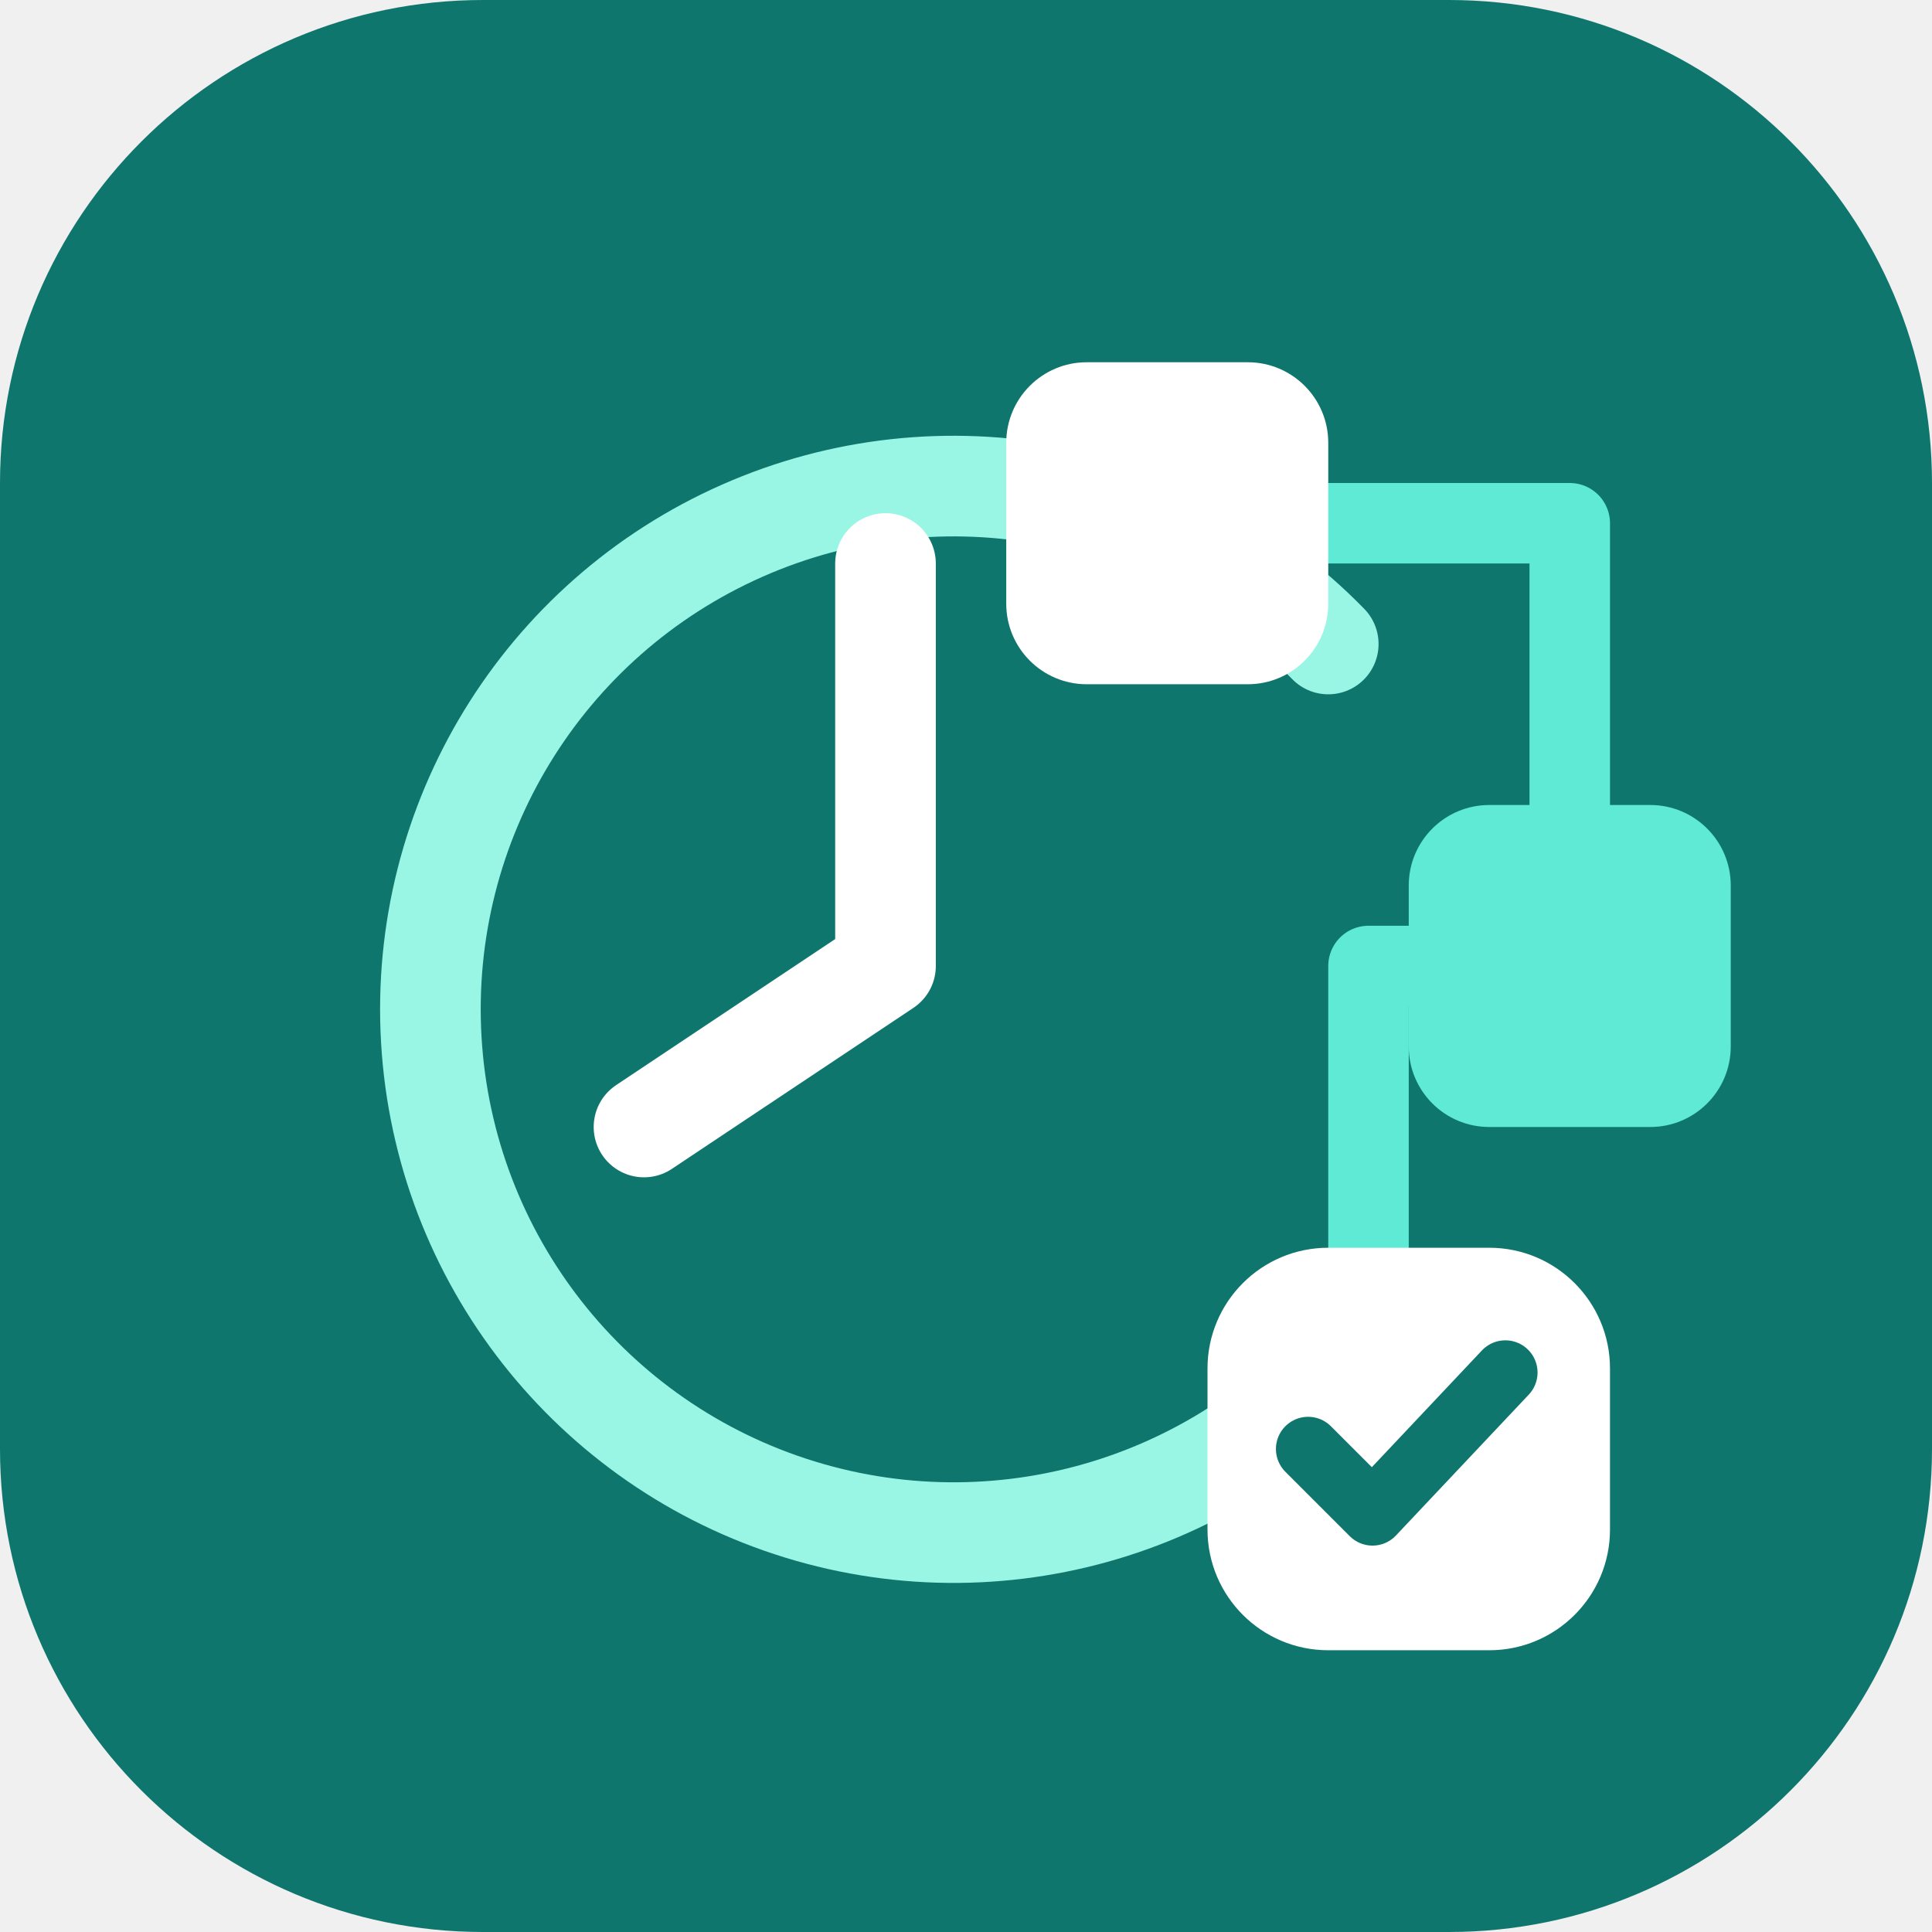
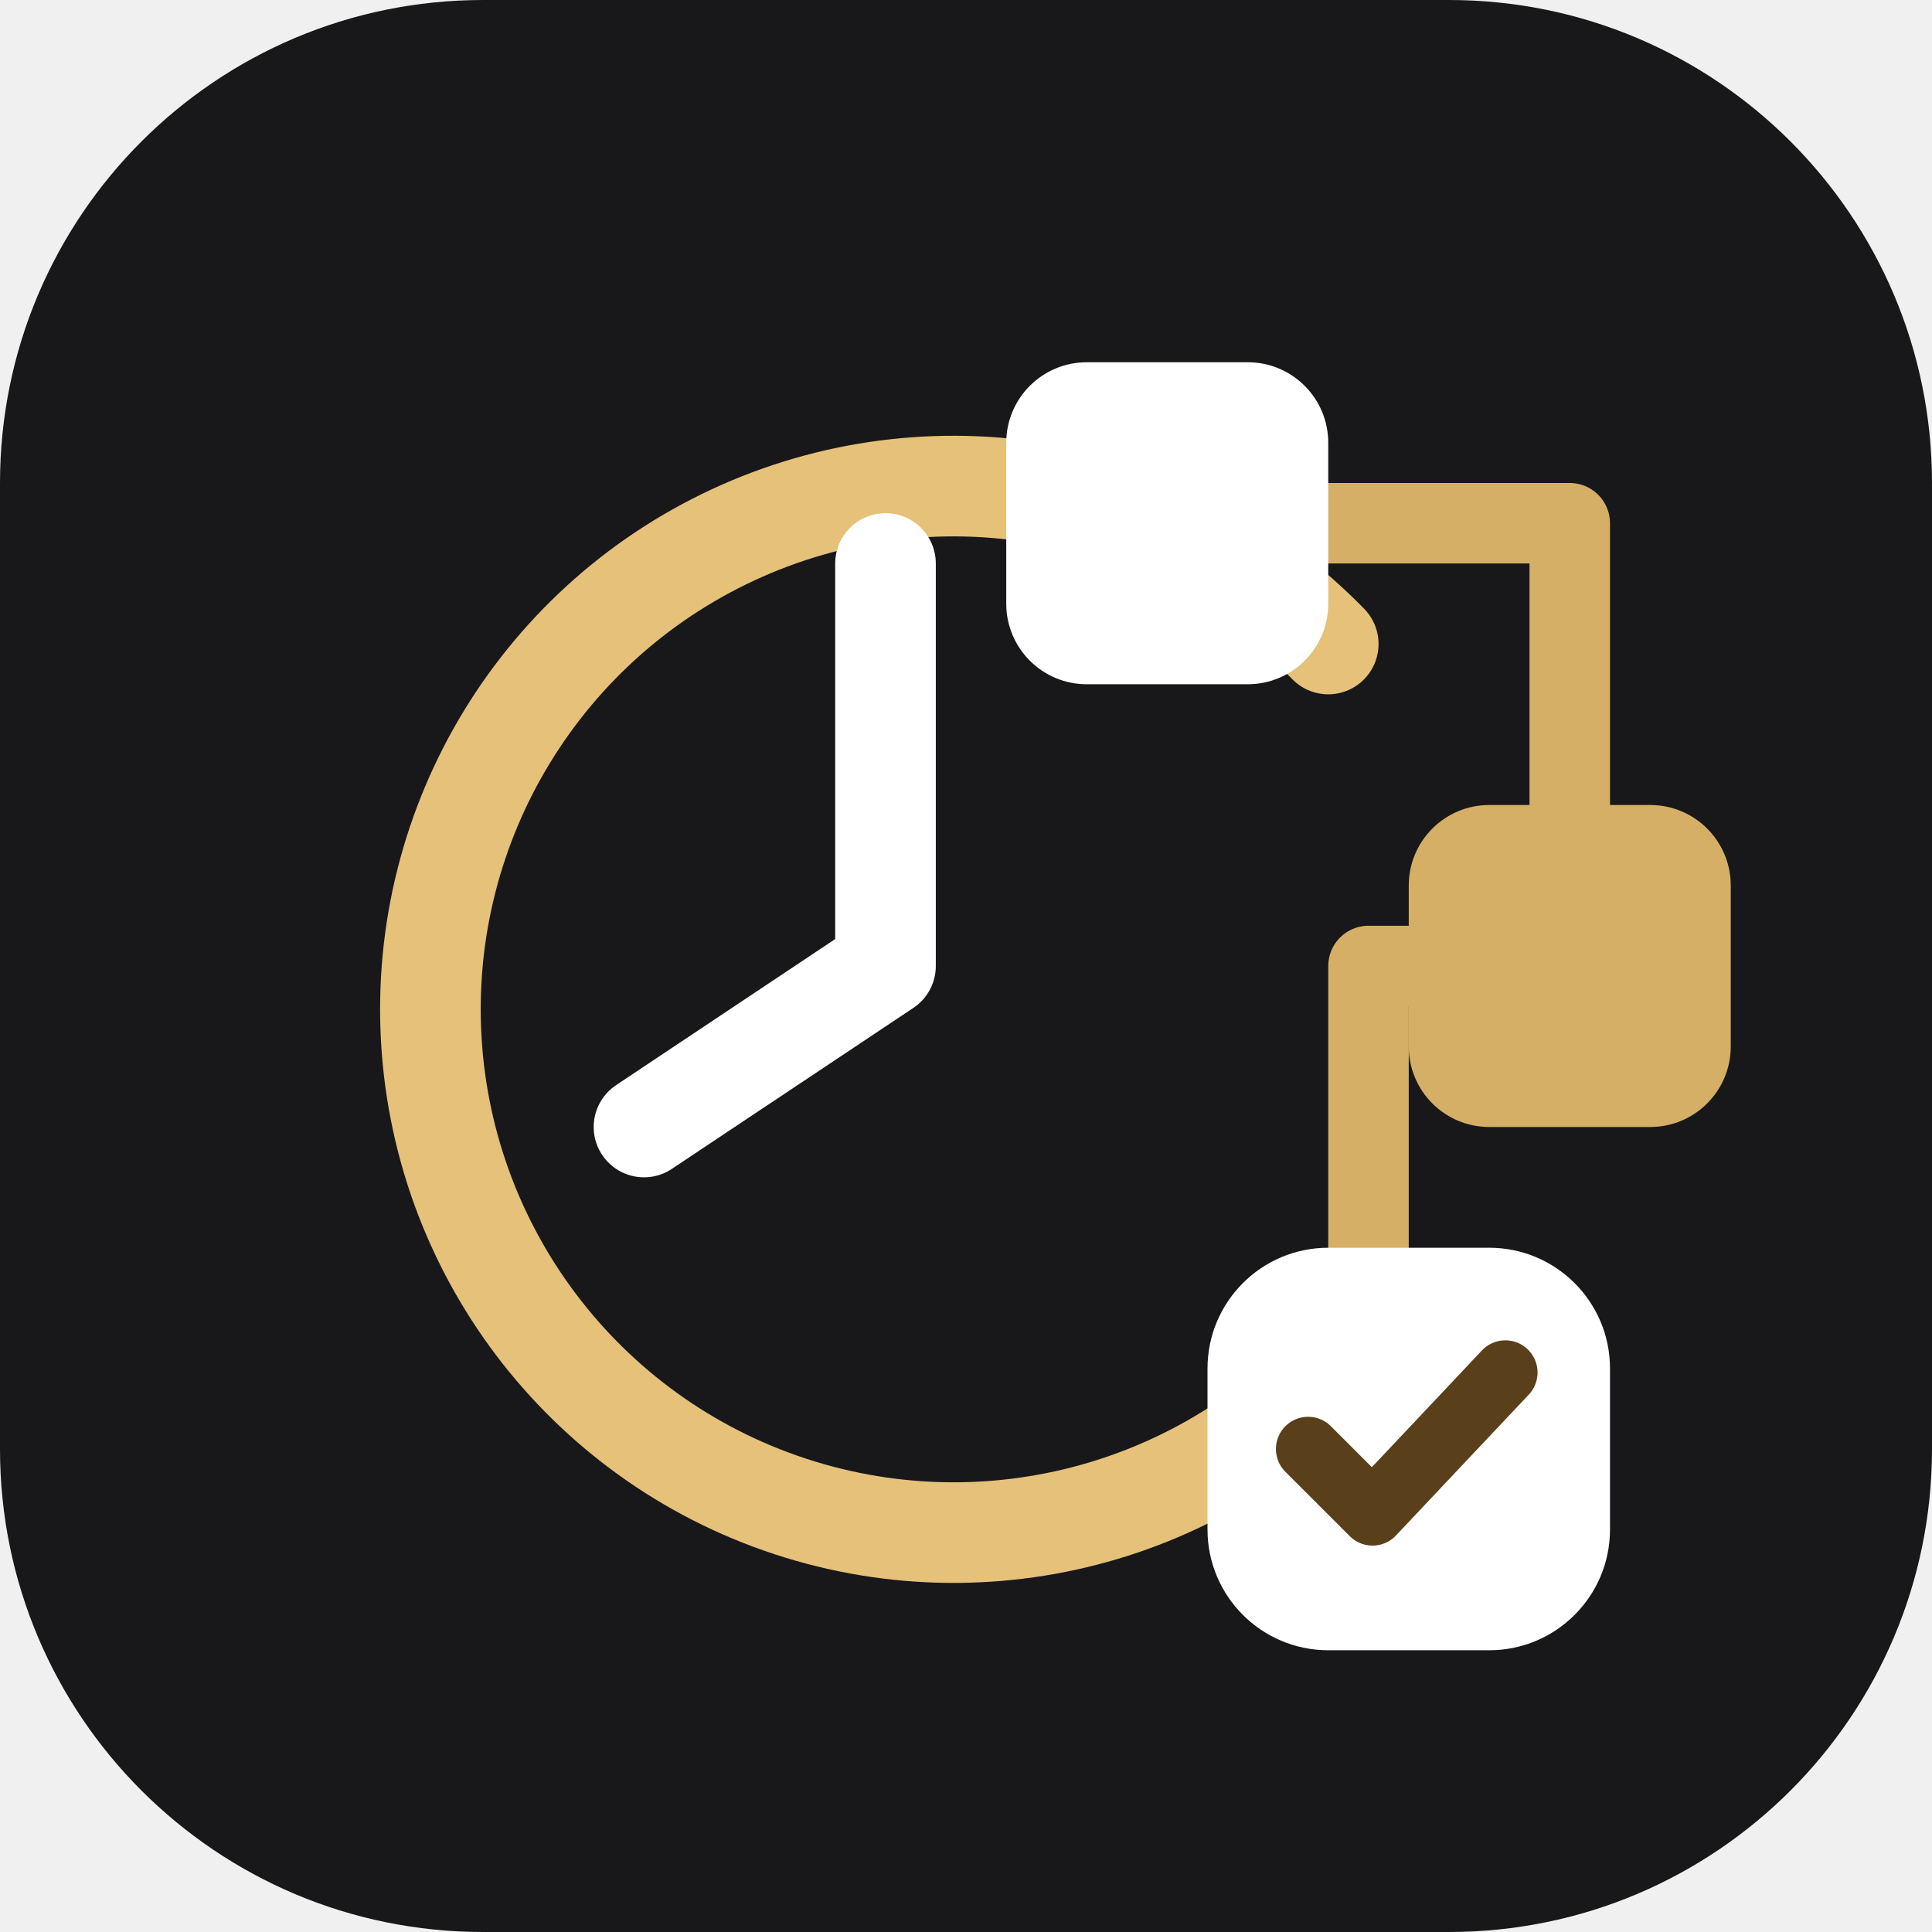
<svg xmlns="http://www.w3.org/2000/svg" viewBox="0 0 48 48" fill="none">
-   <rect width="48" height="48" rx="12" fill="#0f766e" />
-   <path d="M33 16a13 13 0 1 0 1 17" stroke="#99f6e4" stroke-width="2.5" stroke-linecap="round" />
+   <rect width="48" height="48" rx="12" fill="#18181b" />
+   <path d="M33 16a13 13 0 1 0 1 17" stroke="#e5c17a" stroke-width="2.5" stroke-linecap="round" />
  <path d="M22 14v10l-6 4" stroke="white" stroke-width="2.5" stroke-linecap="round" stroke-linejoin="round" />
-   <path d="M29 13h10v11h-5v10" stroke="#5eead4" stroke-width="2" stroke-linejoin="round" />
+   <path d="M29 13h10v11h-5v10" stroke="#d4af65" stroke-width="2" stroke-linejoin="round" />
  <rect x="25" y="9" width="8" height="8" rx="2" fill="white" />
-   <rect x="35" y="20" width="8" height="8" rx="2" fill="#5eead4" />
+   <rect x="35" y="20" width="8" height="8" rx="2" fill="#d4af65" />
  <rect x="30" y="31" width="10" height="10" rx="3" fill="white" />
-   <path d="m32.5 36 1.6 1.6 3.3-3.5" stroke="#0f766e" stroke-width="1.6" stroke-linecap="round" stroke-linejoin="round" />
+   <path d="m32.5 36 1.6 1.6 3.3-3.5" stroke="#59401b" stroke-width="1.6" stroke-linecap="round" stroke-linejoin="round" />
</svg>
